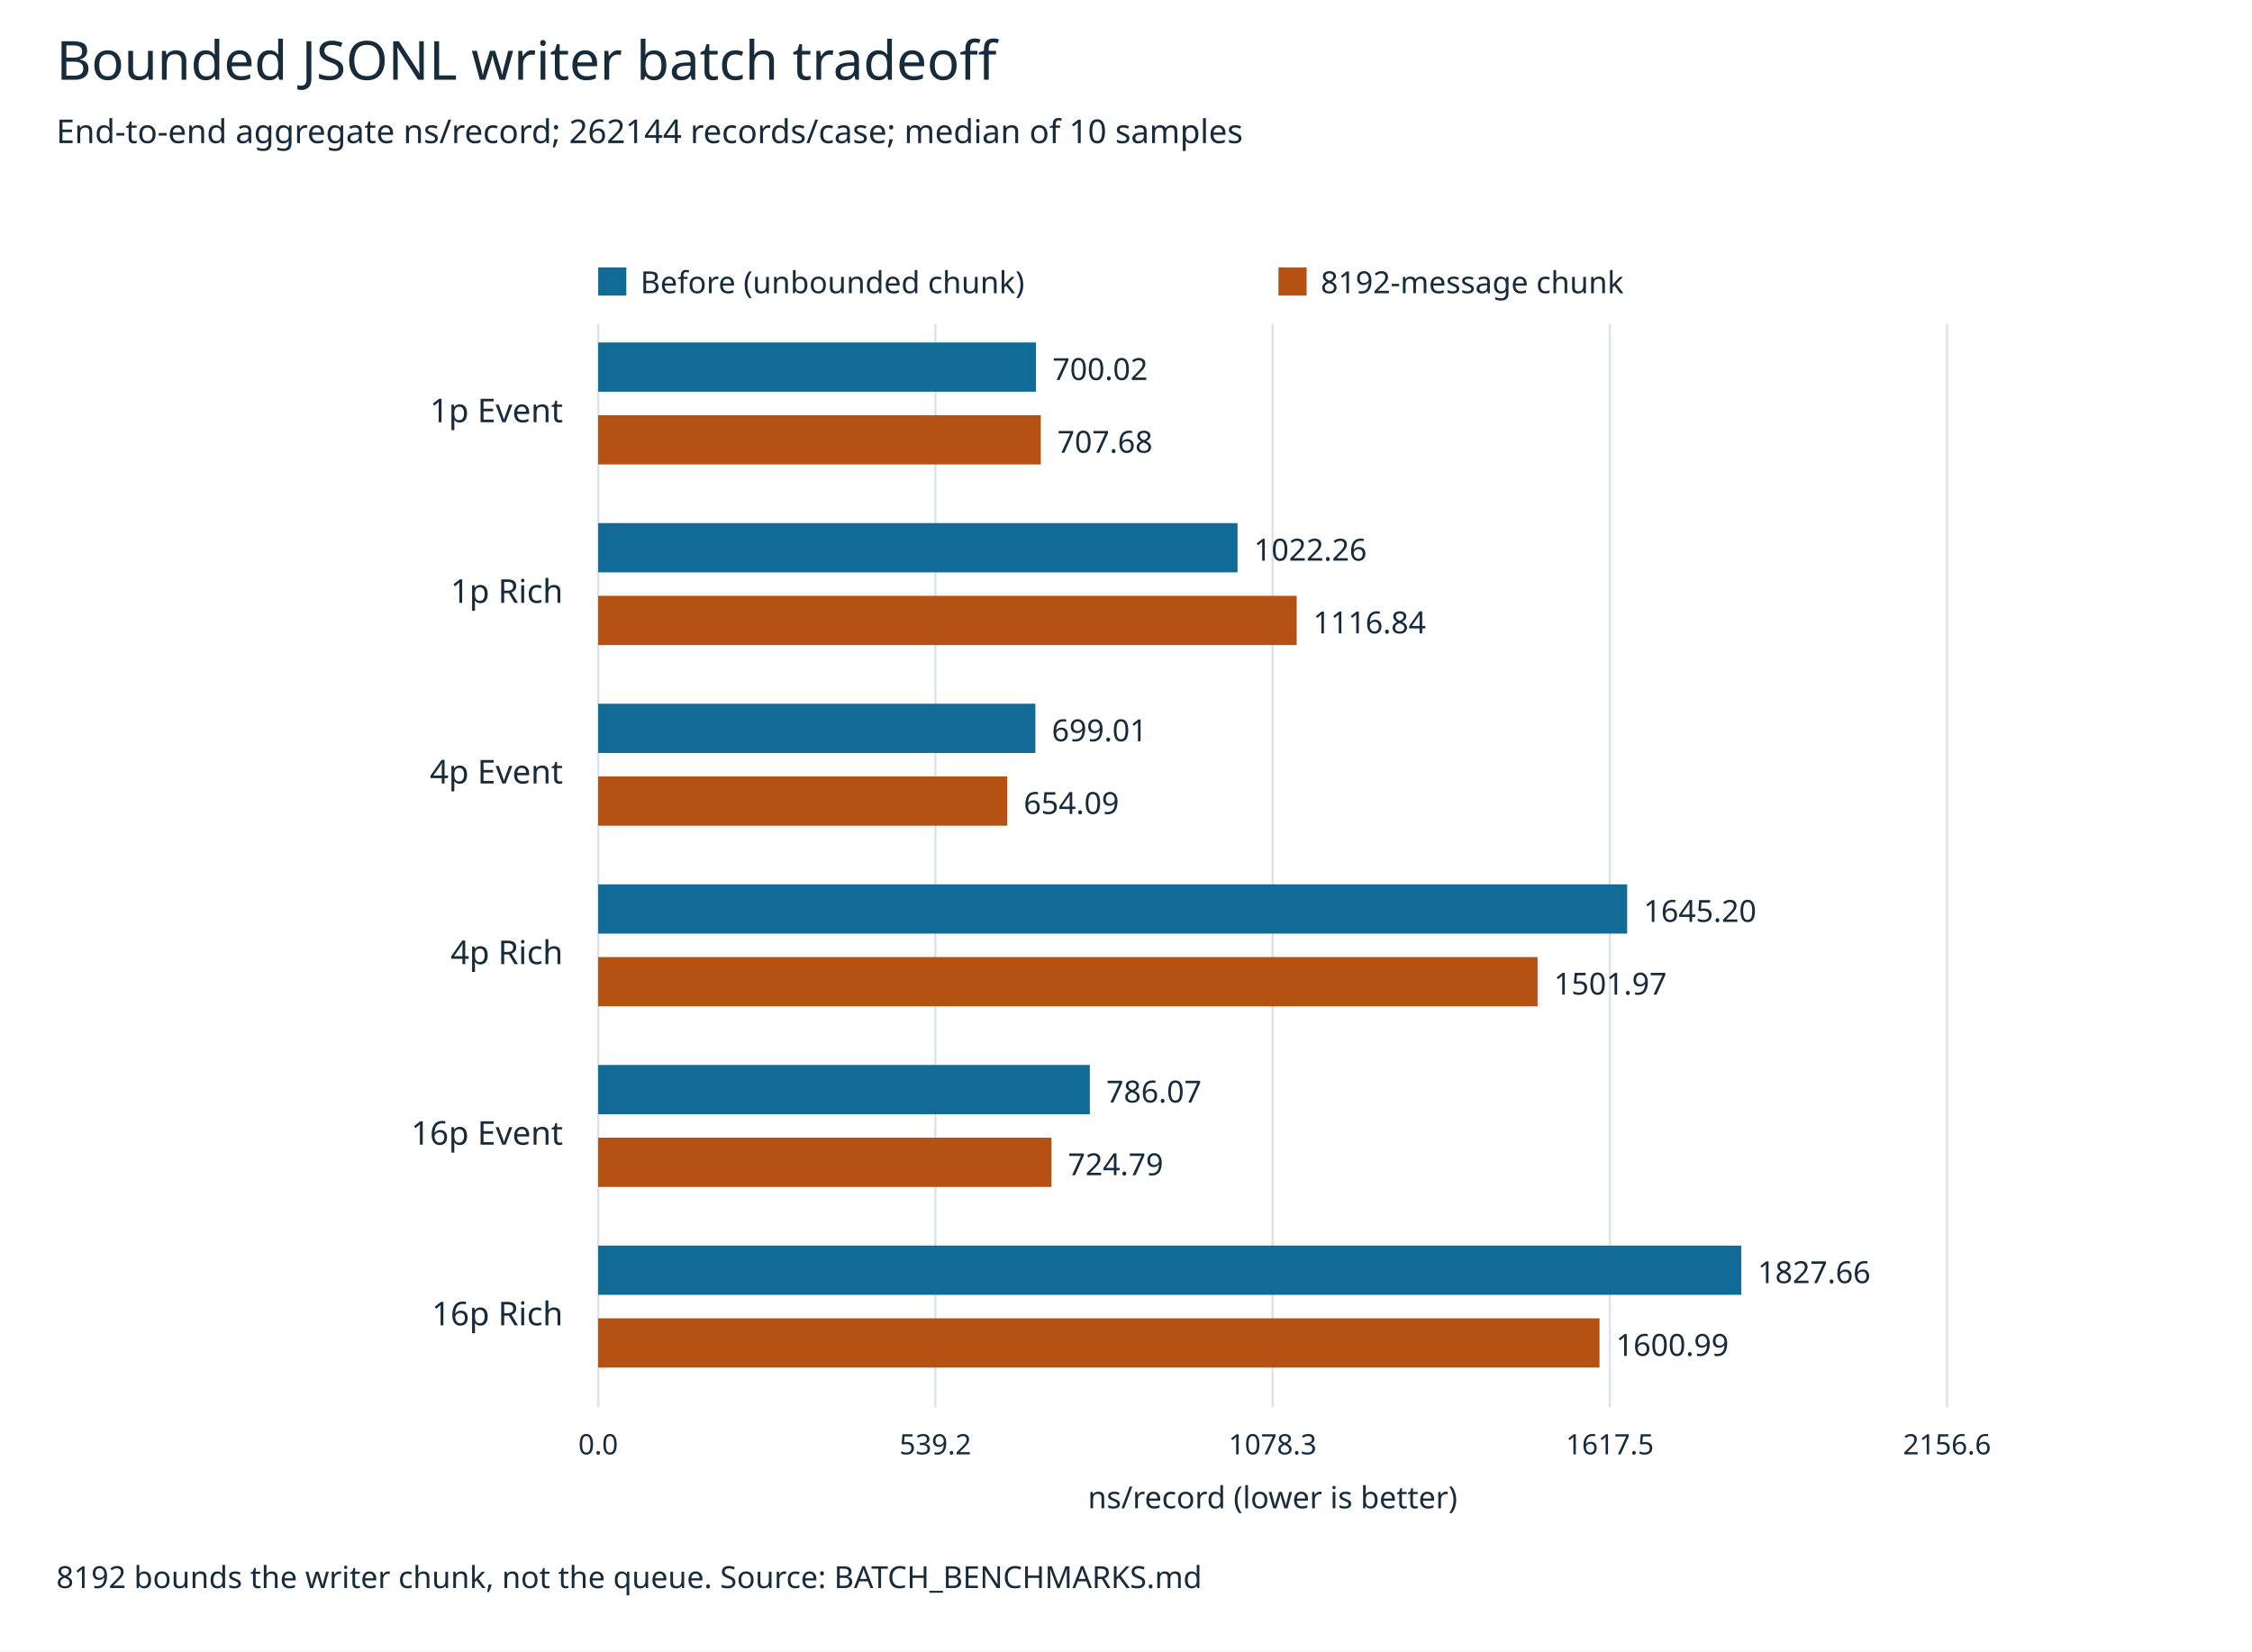
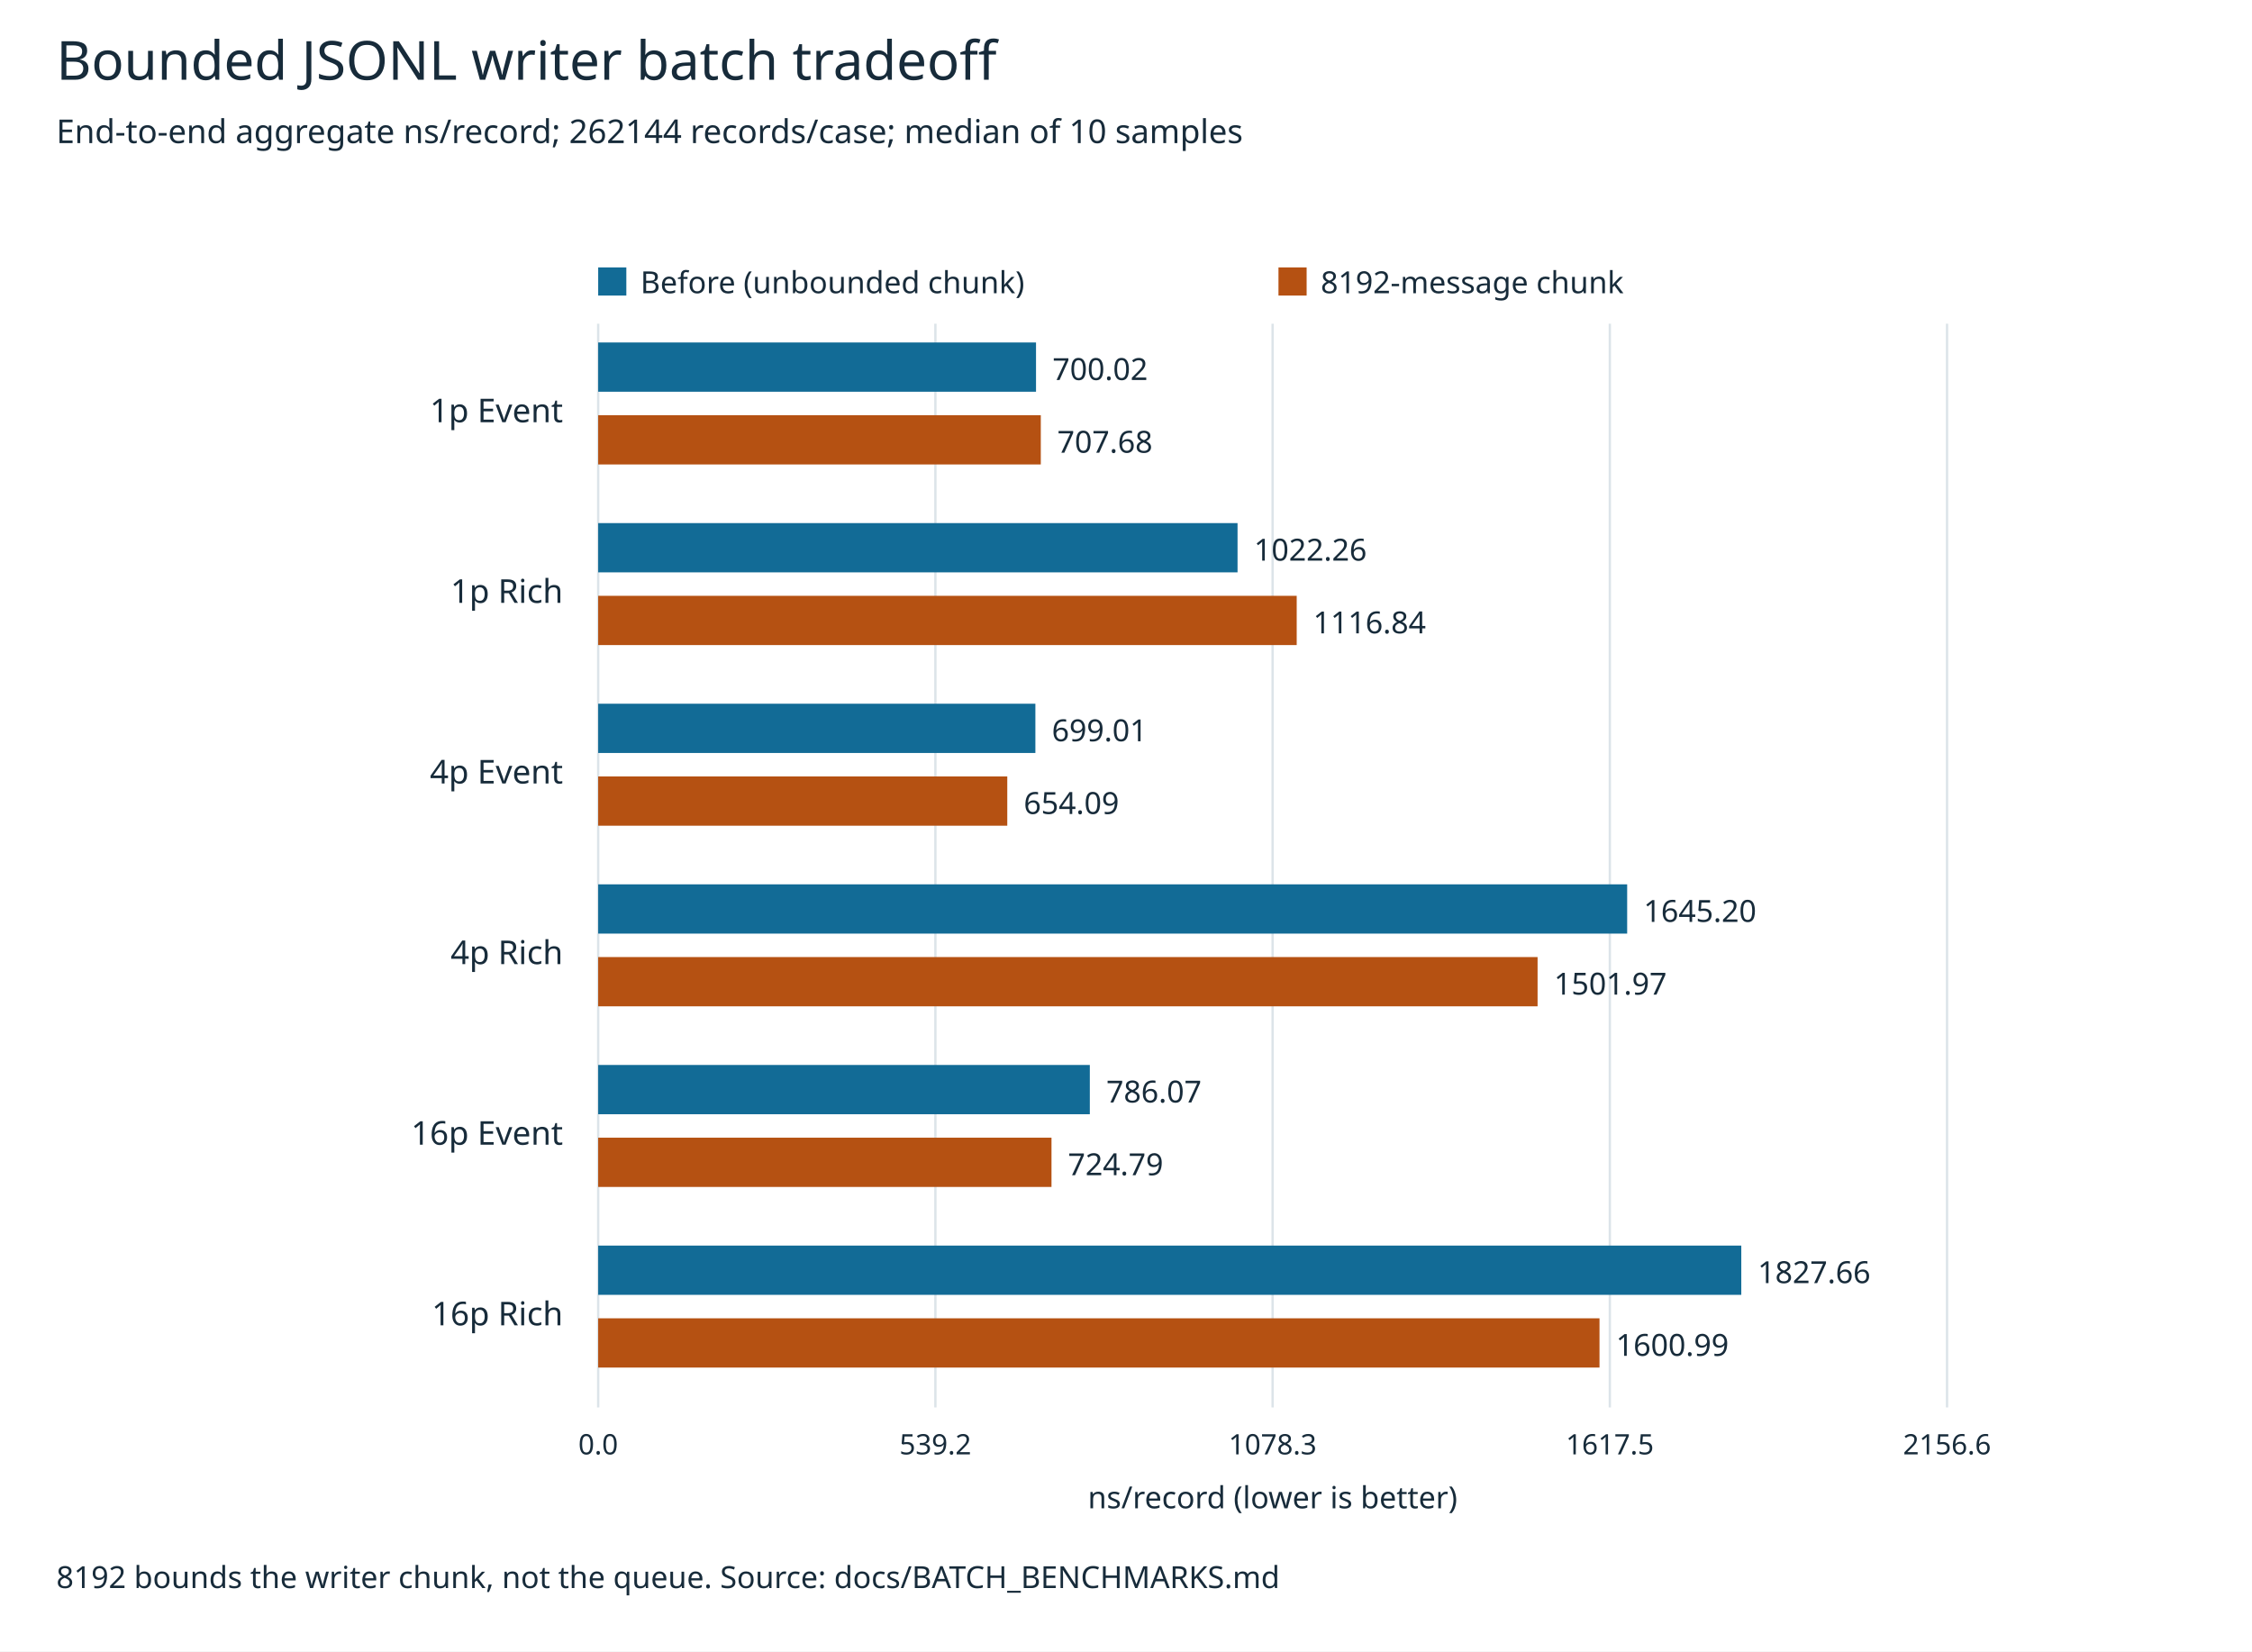
<svg xmlns="http://www.w3.org/2000/svg" width="960" height="704" viewBox="0 0 960 704" role="img" aria-labelledby="title desc">
  <rect width="960" height="704" fill="#ffffff" />
  <g font-family="sans-serif">
    <text x="24.00" y="34.00" font-size="23" text-anchor="start" fill="#172b3a">Bounded JSONL writer batch tradeoff</text>
    <text x="24.00" y="61.00" font-size="14" text-anchor="start" fill="#172b3a">End-to-end aggregate ns/record; 262144 records/case; median of 10 samples</text>
    <text x="24.00" y="102.00" font-size="17" text-anchor="start" fill="#172b3a" />
    <rect x="255" y="114" width="12" height="12" fill="#126b96" />
    <text x="273.00" y="125.00" font-size="13" text-anchor="start" fill="#172b3a">Before (unbounded chunk)</text>
    <rect x="545" y="114" width="12" height="12" fill="#b55112" />
    <text x="563.00" y="125.00" font-size="13" text-anchor="start" fill="#172b3a">8192-message chunk</text>
    <path d="M255.00 138V600" stroke="#dce4e9" />
    <text x="255.00" y="620.00" font-size="12" text-anchor="middle" fill="#172b3a">0.0</text>
    <path d="M398.75 138V600" stroke="#dce4e9" />
    <text x="398.75" y="620.00" font-size="12" text-anchor="middle" fill="#172b3a">539.2</text>
    <path d="M542.50 138V600" stroke="#dce4e9" />
    <text x="542.50" y="620.00" font-size="12" text-anchor="middle" fill="#172b3a">1078.3</text>
    <path d="M686.25 138V600" stroke="#dce4e9" />
    <text x="686.25" y="620.00" font-size="12" text-anchor="middle" fill="#172b3a">1617.5</text>
    <path d="M830.00 138V600" stroke="#dce4e9" />
    <text x="830.00" y="620.00" font-size="12" text-anchor="middle" fill="#172b3a">2156.6</text>
    <text x="542.50" y="643.00" font-size="13" text-anchor="middle" fill="#172b3a">ns/record (lower is better)</text>
    <text x="240.00" y="180.00" font-size="14" text-anchor="end" fill="#172b3a">1p Event</text>
    <rect x="255" y="146" width="186.64" height="21" fill="#126b96" />
    <text x="448.64" y="162.00" font-size="13" text-anchor="start" fill="#172b3a">700.02</text>
    <rect x="255" y="177" width="188.68" height="21" fill="#b55112" />
    <text x="450.68" y="193.00" font-size="13" text-anchor="start" fill="#172b3a">707.68</text>
    <text x="240.00" y="257.00" font-size="14" text-anchor="end" fill="#172b3a">1p Rich</text>
    <rect x="255" y="223" width="272.55" height="21" fill="#126b96" />
    <text x="534.55" y="239.00" font-size="13" text-anchor="start" fill="#172b3a">1022.26</text>
    <rect x="255" y="254" width="297.77" height="21" fill="#b55112" />
    <text x="559.77" y="270.00" font-size="13" text-anchor="start" fill="#172b3a">1116.84</text>
    <text x="240.00" y="334.00" font-size="14" text-anchor="end" fill="#172b3a">4p Event</text>
    <rect x="255" y="300" width="186.37" height="21" fill="#126b96" />
    <text x="448.37" y="316.00" font-size="13" text-anchor="start" fill="#172b3a">699.01</text>
    <rect x="255" y="331" width="174.39" height="21" fill="#b55112" />
    <text x="436.39" y="347.00" font-size="13" text-anchor="start" fill="#172b3a">654.09</text>
    <text x="240.00" y="411.00" font-size="14" text-anchor="end" fill="#172b3a">4p Rich</text>
    <rect x="255" y="377" width="438.64" height="21" fill="#126b96" />
    <text x="700.64" y="393.00" font-size="13" text-anchor="start" fill="#172b3a">1645.20</text>
    <rect x="255" y="408" width="400.45" height="21" fill="#b55112" />
    <text x="662.45" y="424.00" font-size="13" text-anchor="start" fill="#172b3a">1501.97</text>
    <text x="240.00" y="488.00" font-size="14" text-anchor="end" fill="#172b3a">16p Event</text>
    <rect x="255" y="454" width="209.58" height="21" fill="#126b96" />
    <text x="471.58" y="470.00" font-size="13" text-anchor="start" fill="#172b3a">786.07</text>
    <rect x="255" y="485" width="193.24" height="21" fill="#b55112" />
    <text x="455.24" y="501.00" font-size="13" text-anchor="start" fill="#172b3a">724.79</text>
    <text x="240.00" y="565.00" font-size="14" text-anchor="end" fill="#172b3a">16p Rich</text>
    <rect x="255" y="531" width="487.29" height="21" fill="#126b96" />
    <text x="749.29" y="547.00" font-size="13" text-anchor="start" fill="#172b3a">1827.66</text>
    <rect x="255" y="562" width="426.85" height="21" fill="#b55112" />
    <text x="688.85" y="578.00" font-size="13" text-anchor="start" fill="#172b3a">1600.99</text>
-     <text x="24.00" y="677.00" font-size="13" text-anchor="start" fill="#172b3a">8192 bounds the writer chunk, not the queue. Source: BATCH_BENCHMARKS.md</text>
+     <text x="24.00" y="677.00" font-size="13" text-anchor="start" fill="#172b3a">8192 bounds the writer chunk, not the queue. Source: docs/BATCH_BENCHMARKS.md</text>
  </g>
</svg>
